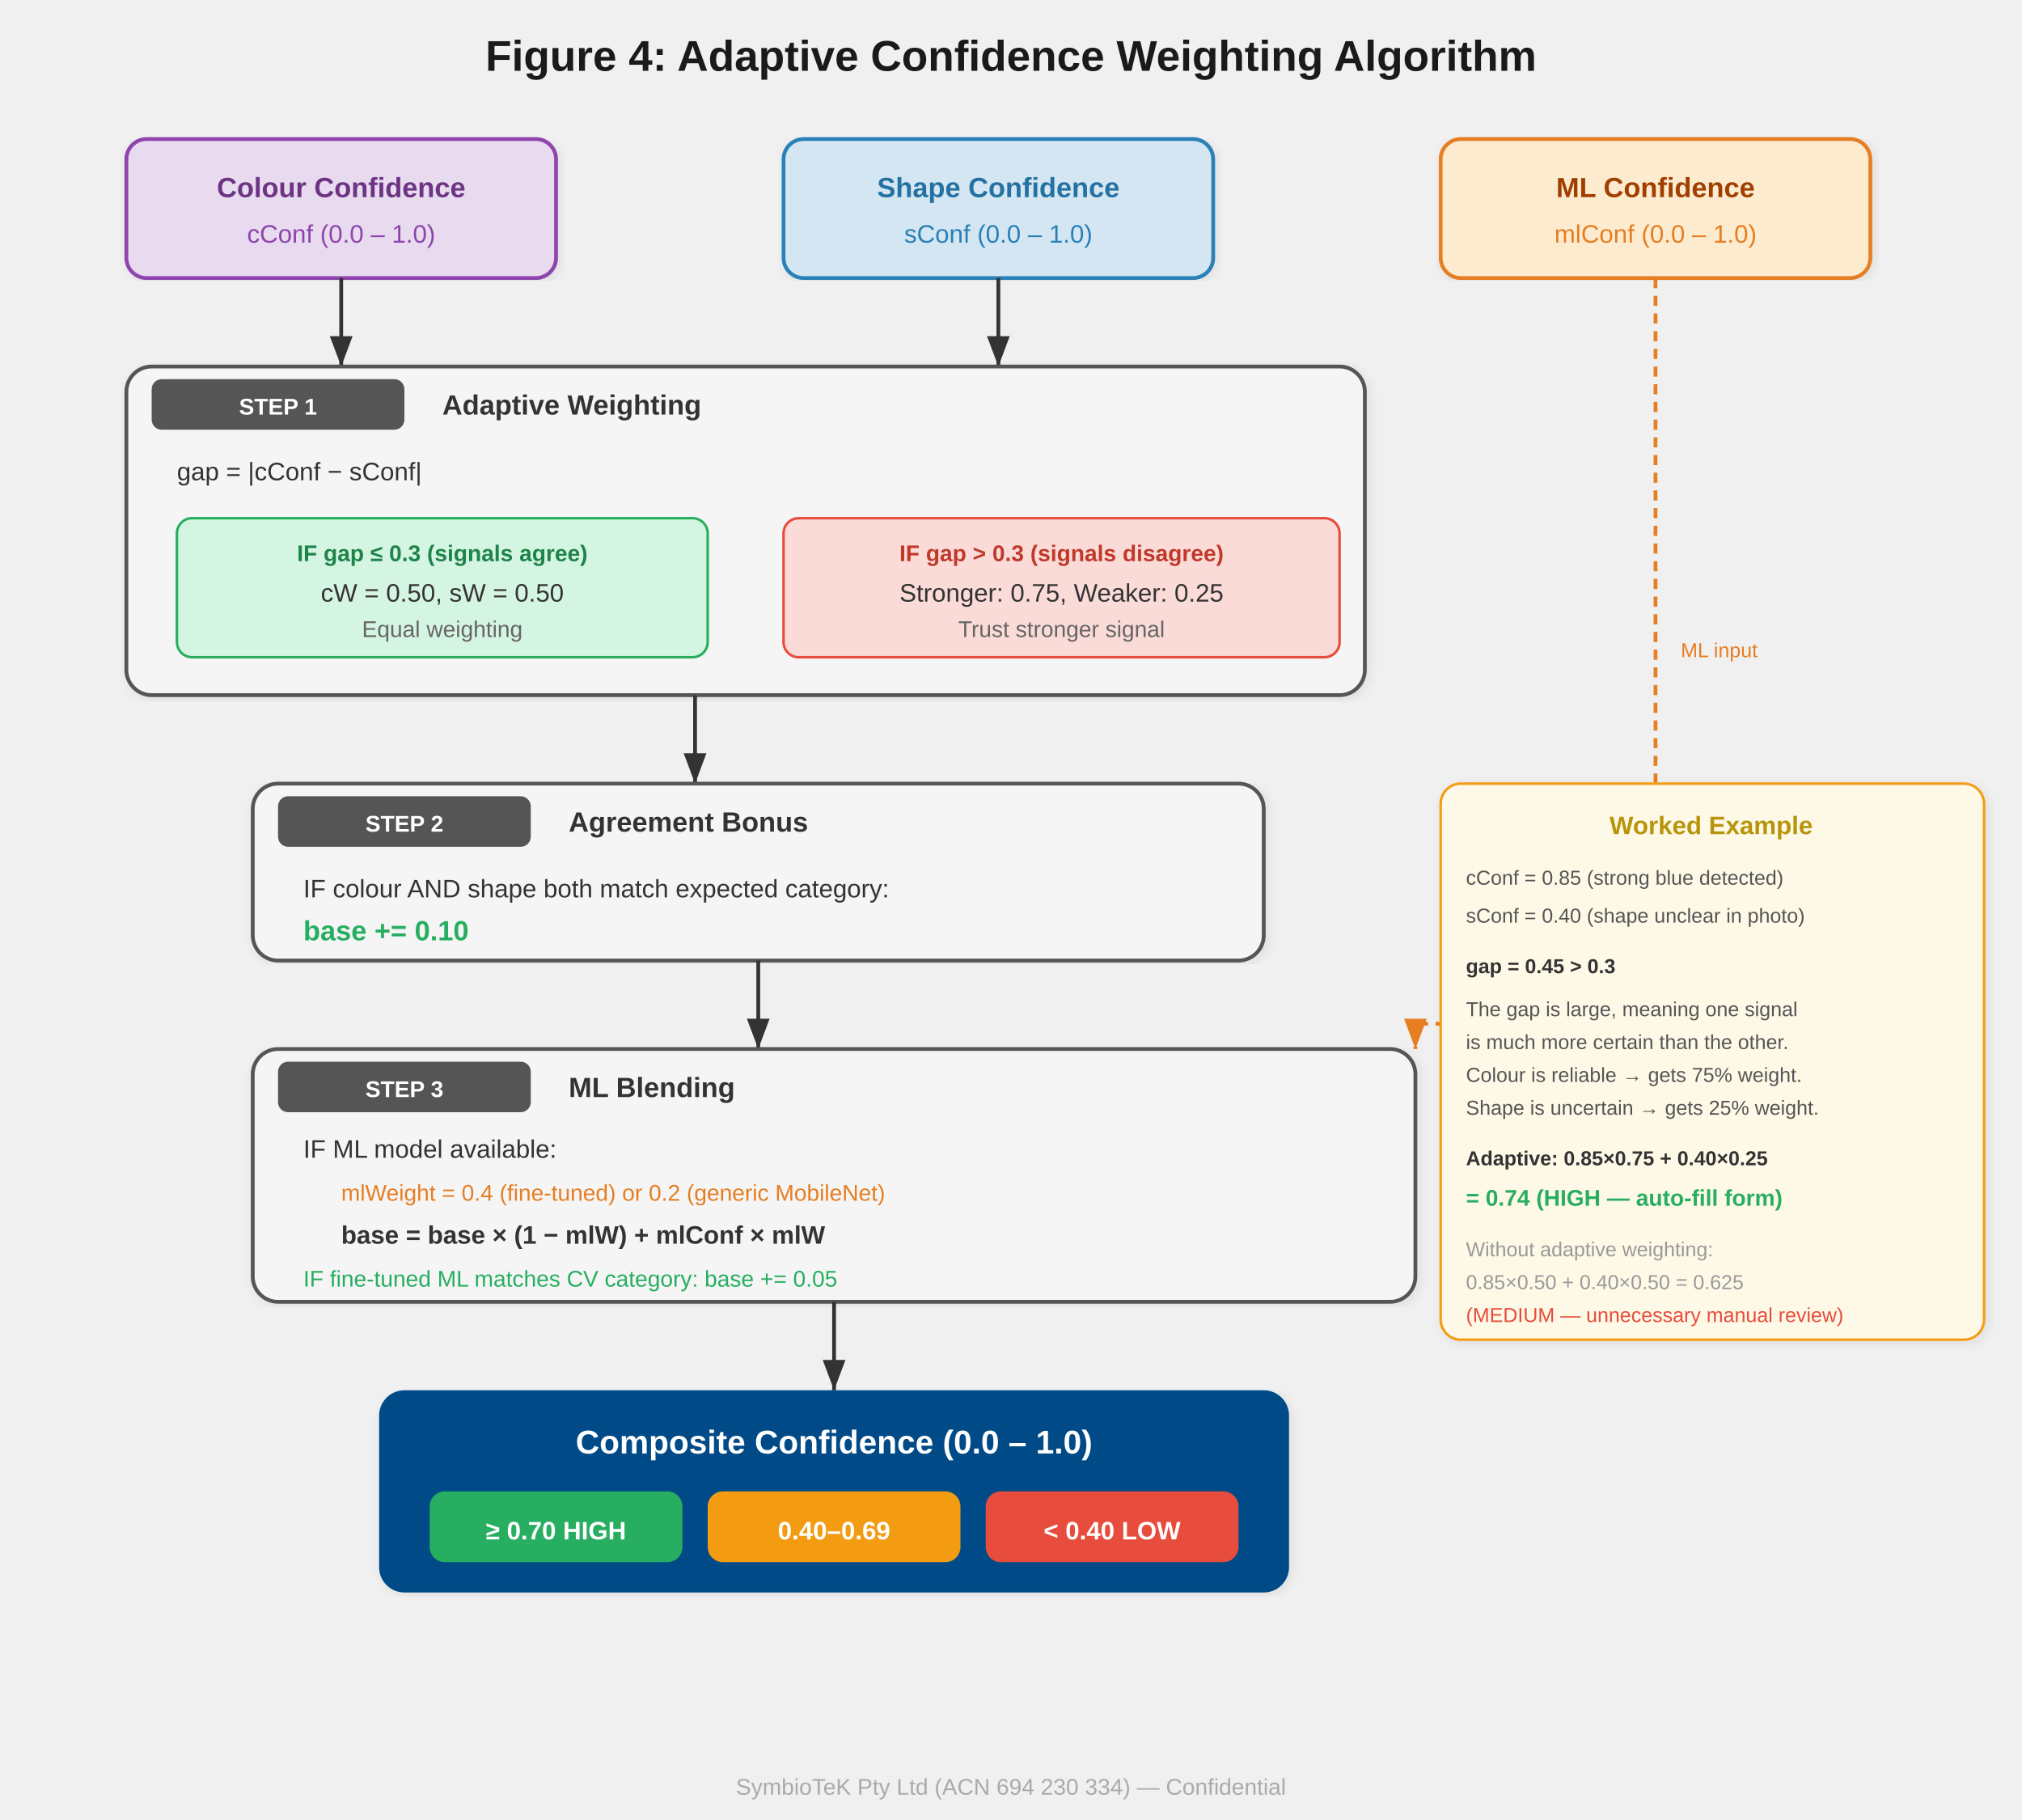
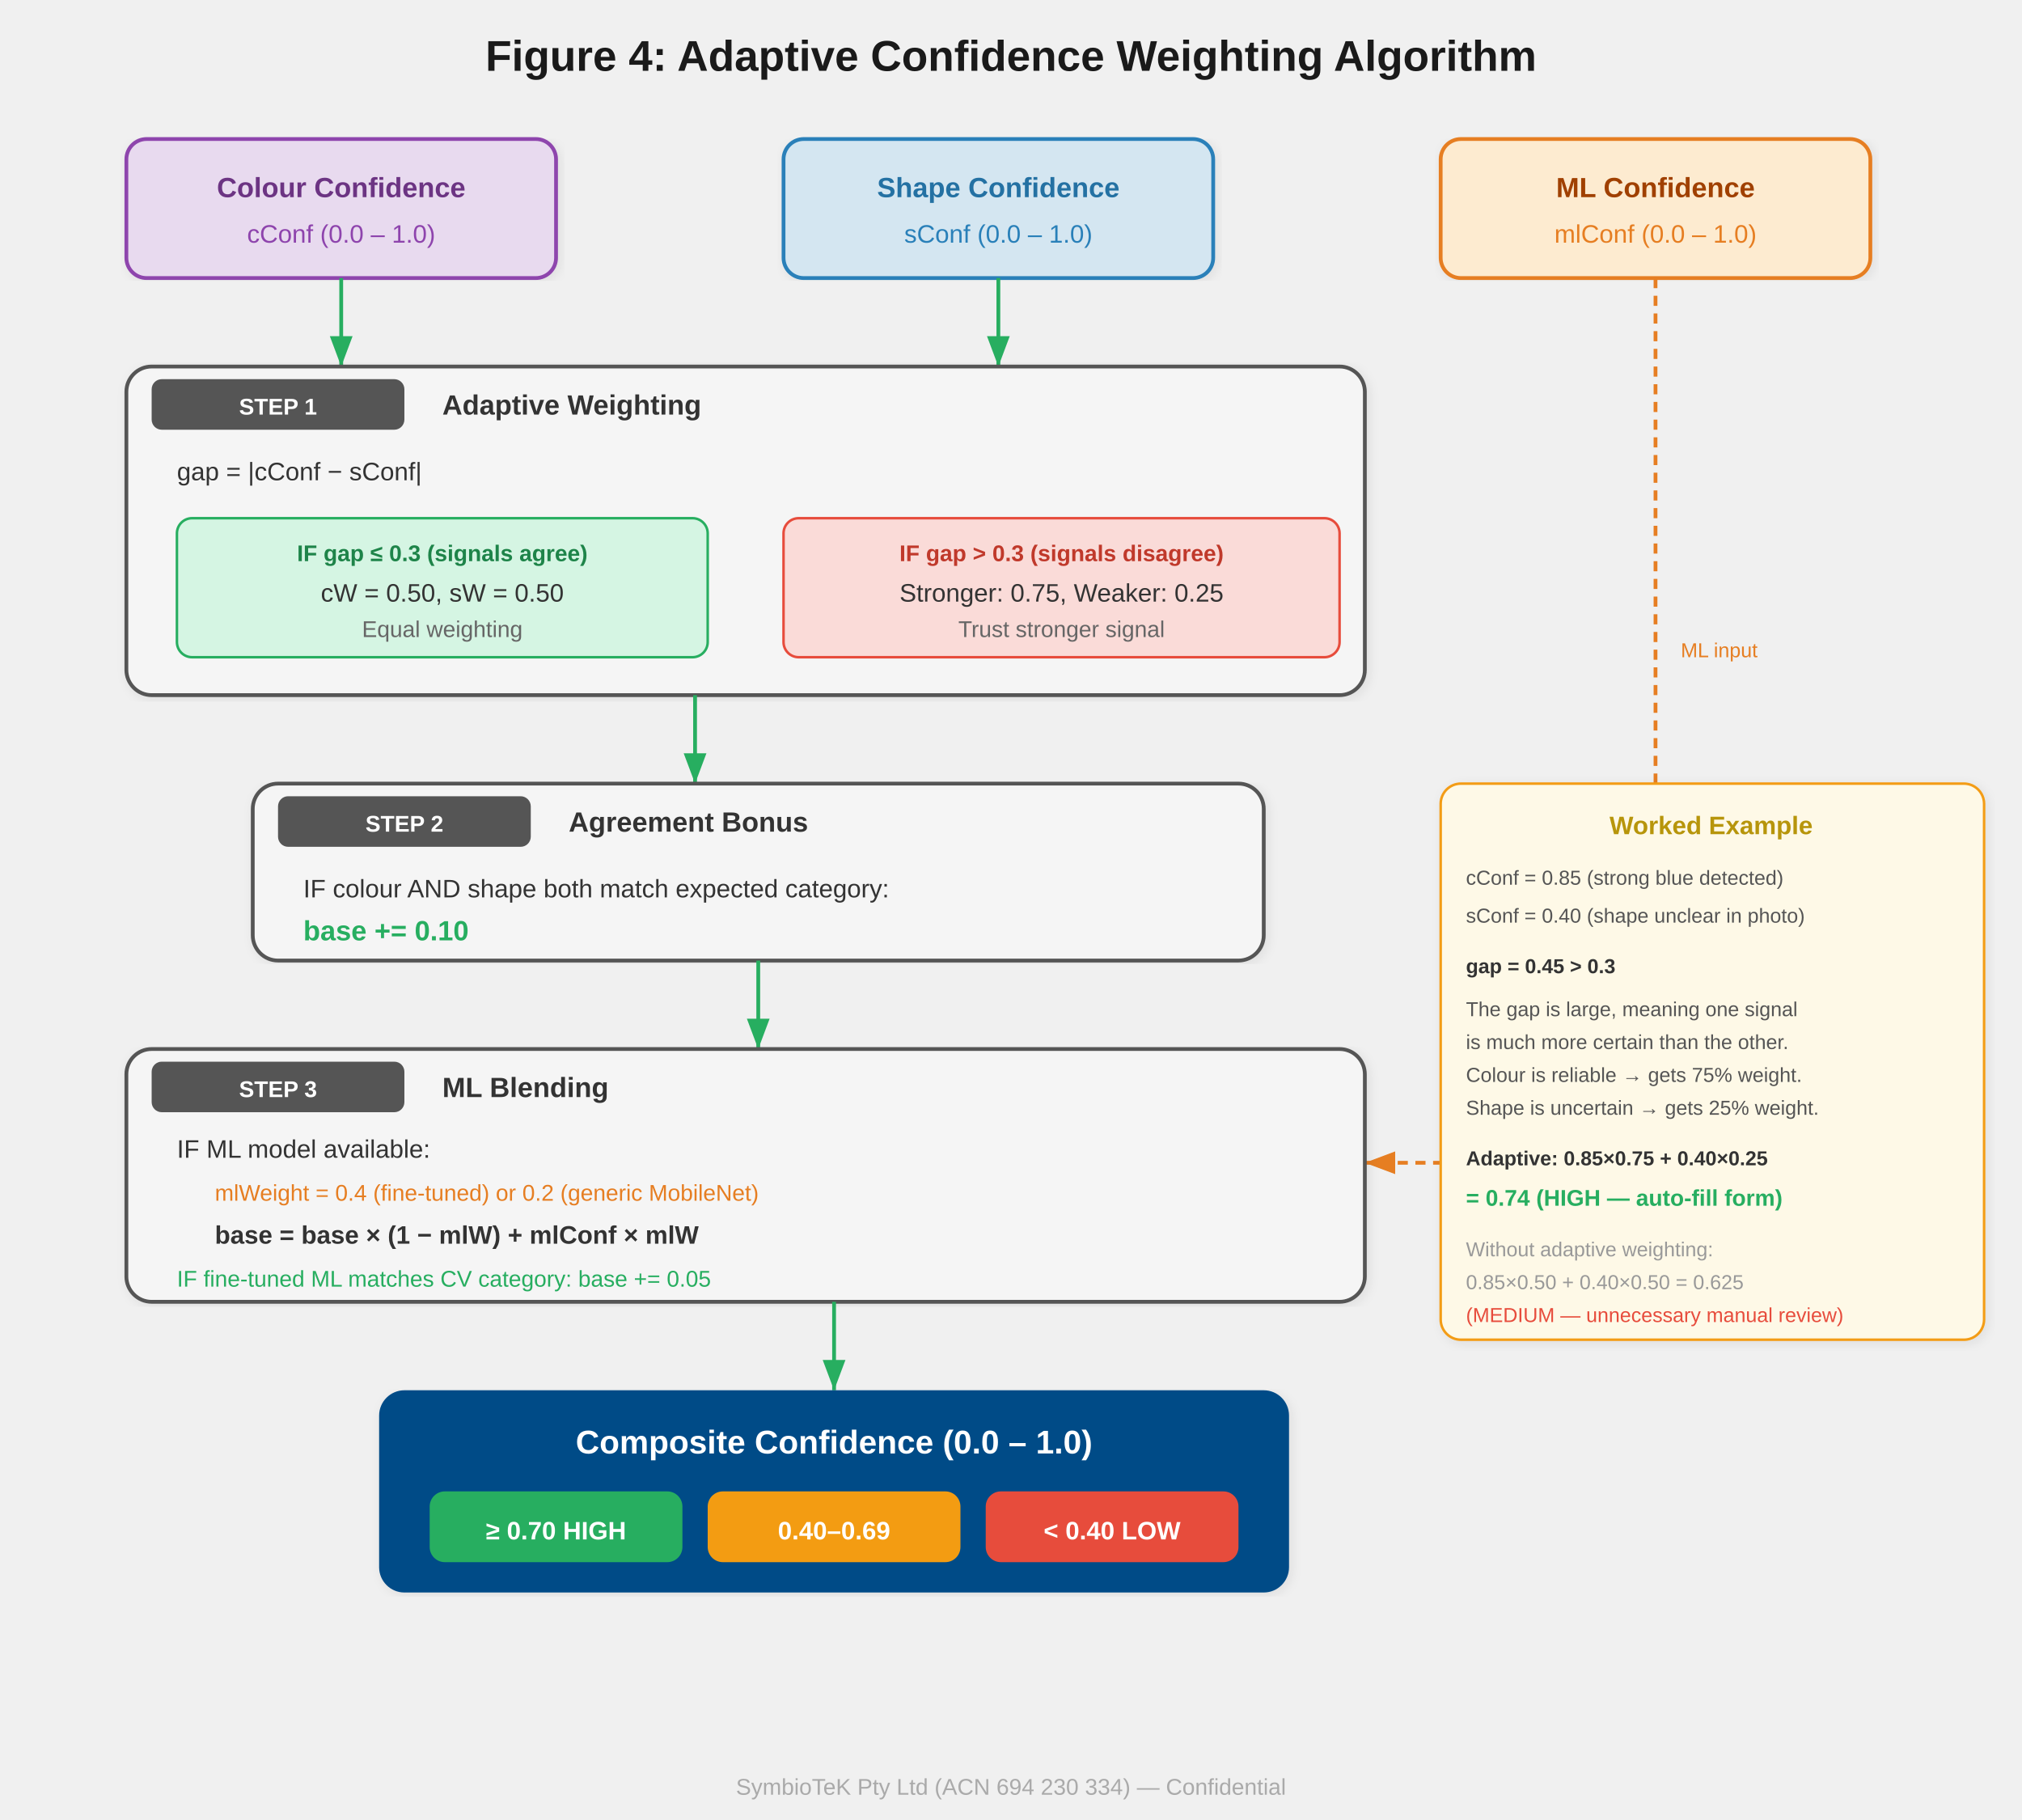
<svg xmlns="http://www.w3.org/2000/svg" viewBox="0 0 800 720" font-family="'Segoe UI', Arial, sans-serif">
  <defs>
    <marker id="ar" markerWidth="8" markerHeight="6" refX="8" refY="3" orient="auto">
-       <path d="M0,0 L8,3 L0,6" fill="#333" />
+       <path d="M0,0 L8,3 L0,6" fill="#27AE60" />
    </marker>
    <marker id="arO" markerWidth="8" markerHeight="6" refX="8" refY="3" orient="auto">
      <path d="M0,0 L8,3 L0,6" fill="#E67E22" />
    </marker>
    <filter id="sh" x="-2%" y="-2%" width="104%" height="104%">
      <feDropShadow dx="1" dy="1" stdDeviation="2" flood-opacity="0.08" />
    </filter>
  </defs>
  <text x="400" y="28" text-anchor="middle" font-size="17" font-weight="700" fill="#1a1a1a">Figure 4: Adaptive Confidence Weighting Algorithm</text>
  <rect x="50" y="55" width="170" height="55" rx="8" fill="#E8DAEF" stroke="#8E44AD" stroke-width="1.5" filter="url(#sh)" />
  <text x="135" y="78" text-anchor="middle" font-size="11" font-weight="600" fill="#6C3483">Colour Confidence</text>
  <text x="135" y="96" text-anchor="middle" font-size="10" fill="#8E44AD">cConf (0.0 – 1.0)</text>
  <rect x="310" y="55" width="170" height="55" rx="8" fill="#D4E6F1" stroke="#2980B9" stroke-width="1.5" filter="url(#sh)" />
  <text x="395" y="78" text-anchor="middle" font-size="11" font-weight="600" fill="#2471A3">Shape Confidence</text>
  <text x="395" y="96" text-anchor="middle" font-size="10" fill="#2980B9">sConf (0.0 – 1.0)</text>
  <rect x="570" y="55" width="170" height="55" rx="8" fill="#FDEBD0" stroke="#E67E22" stroke-width="1.5" filter="url(#sh)" />
  <text x="655" y="78" text-anchor="middle" font-size="11" font-weight="600" fill="#A04000">ML Confidence</text>
  <text x="655" y="96" text-anchor="middle" font-size="10" fill="#E67E22">mlConf (0.0 – 1.0)</text>
-   <line x1="135" y1="110" x2="135" y2="145" stroke="#333" stroke-width="1.5" marker-end="url(#ar)" />
-   <line x1="395" y1="110" x2="395" y2="145" stroke="#333" stroke-width="1.5" marker-end="url(#ar)" />
+   <line x1="135" y1="110" x2="135" y2="145" stroke="#27AE60" stroke-width="1.5" marker-end="url(#ar)" />
+   <line x1="395" y1="110" x2="395" y2="145" stroke="#27AE60" stroke-width="1.5" marker-end="url(#ar)" />
  <rect x="50" y="145" width="490" height="130" rx="10" fill="#F5F5F5" stroke="#555" stroke-width="1.5" filter="url(#sh)" />
  <rect x="60" y="150" width="100" height="20" rx="4" fill="#555" />
  <text x="110" y="164" text-anchor="middle" font-size="9" font-weight="700" fill="#fff">STEP 1</text>
  <text x="175" y="164" font-size="11" font-weight="600" fill="#333">Adaptive Weighting</text>
  <text x="70" y="190" font-size="10" fill="#333">gap = |cConf − sConf|</text>
  <rect x="70" y="205" width="210" height="55" rx="6" fill="#D5F5E3" stroke="#27AE60" stroke-width="1" />
  <text x="175" y="222" text-anchor="middle" font-size="9" font-weight="600" fill="#1E8449">IF gap ≤ 0.3 (signals agree)</text>
  <text x="175" y="238" text-anchor="middle" font-size="10" fill="#333">cW = 0.50, sW = 0.50</text>
  <text x="175" y="252" text-anchor="middle" font-size="9" fill="#666">Equal weighting</text>
  <rect x="310" y="205" width="220" height="55" rx="6" fill="#FADBD8" stroke="#E74C3C" stroke-width="1" />
  <text x="420" y="222" text-anchor="middle" font-size="9" font-weight="600" fill="#C0392B">IF gap &gt; 0.3 (signals disagree)</text>
  <text x="420" y="238" text-anchor="middle" font-size="10" fill="#333">Stronger: 0.75, Weaker: 0.25</text>
  <text x="420" y="252" text-anchor="middle" font-size="9" fill="#666">Trust stronger signal</text>
-   <line x1="275" y1="275" x2="275" y2="310" stroke="#333" stroke-width="1.5" marker-end="url(#ar)" />
+   <line x1="275" y1="275" x2="275" y2="310" stroke="#27AE60" stroke-width="1.5" marker-end="url(#ar)" />
  <rect x="100" y="310" width="400" height="70" rx="10" fill="#F5F5F5" stroke="#555" stroke-width="1.5" filter="url(#sh)" />
  <rect x="110" y="315" width="100" height="20" rx="4" fill="#555" />
  <text x="160" y="329" text-anchor="middle" font-size="9" font-weight="700" fill="#fff">STEP 2</text>
  <text x="225" y="329" font-size="11" font-weight="600" fill="#333">Agreement Bonus</text>
  <text x="120" y="355" font-size="10" fill="#333">IF colour AND shape both match expected category:</text>
  <text x="120" y="372" font-size="11" font-weight="700" fill="#27AE60">    base += 0.10</text>
-   <line x1="300" y1="380" x2="300" y2="415" stroke="#333" stroke-width="1.5" marker-end="url(#ar)" />
-   <path d="M655,110 L655,405 L560,405 L560,415" stroke="#E67E22" stroke-width="1.5" fill="none" stroke-dasharray="4,3" marker-end="url(#arO)" />
+   <line x1="300" y1="380" x2="300" y2="415" stroke="#27AE60" stroke-width="1.5" marker-end="url(#ar)" />
+   <path d="M655,110 L655,460 L540,460" stroke="#E67E22" stroke-width="1.5" fill="none" stroke-dasharray="4,3" marker-end="url(#arO)" />
  <text x="665" y="260" font-size="8" fill="#E67E22">ML input</text>
-   <rect x="100" y="415" width="460" height="100" rx="10" fill="#F5F5F5" stroke="#555" stroke-width="1.5" filter="url(#sh)" />
-   <rect x="110" y="420" width="100" height="20" rx="4" fill="#555" />
-   <text x="160" y="434" text-anchor="middle" font-size="9" font-weight="700" fill="#fff">STEP 3</text>
-   <text x="225" y="434" font-size="11" font-weight="600" fill="#333">ML Blending</text>
-   <text x="120" y="458" font-size="10" fill="#333">IF ML model available:</text>
-   <text x="135" y="475" font-size="9" fill="#E67E22">mlWeight = 0.4 (fine-tuned) or 0.2 (generic MobileNet)</text>
-   <text x="135" y="492" font-size="10" font-weight="600" fill="#333">base = base × (1 − mlW) + mlConf × mlW</text>
-   <text x="120" y="509" font-size="9" fill="#27AE60">IF fine-tuned ML matches CV category: base += 0.05</text>
-   <line x1="330" y1="515" x2="330" y2="550" stroke="#333" stroke-width="1.5" marker-end="url(#ar)" />
+   <rect x="50" y="415" width="490" height="100" rx="10" fill="#F5F5F5" stroke="#555" stroke-width="1.5" filter="url(#sh)" />
+   <rect x="60" y="420" width="100" height="20" rx="4" fill="#555" />
+   <text x="110" y="434" text-anchor="middle" font-size="9" font-weight="700" fill="#fff">STEP 3</text>
+   <text x="175" y="434" font-size="11" font-weight="600" fill="#333">ML Blending</text>
+   <text x="70" y="458" font-size="10" fill="#333">IF ML model available:</text>
+   <text x="85" y="475" font-size="9" fill="#E67E22">mlWeight = 0.4 (fine-tuned) or 0.2 (generic MobileNet)</text>
+   <text x="85" y="492" font-size="10" font-weight="600" fill="#333">base = base × (1 − mlW) + mlConf × mlW</text>
+   <text x="70" y="509" font-size="9" fill="#27AE60">IF fine-tuned ML matches CV category: base += 0.05</text>
+   <line x1="330" y1="515" x2="330" y2="550" stroke="#27AE60" stroke-width="1.5" marker-end="url(#ar)" />
  <rect x="150" y="550" width="360" height="80" rx="10" fill="#004B87" filter="url(#sh)" />
  <text x="330" y="575" text-anchor="middle" font-size="13" font-weight="700" fill="#fff">Composite Confidence (0.0 – 1.0)</text>
  <rect x="170" y="590" width="100" height="28" rx="6" fill="#27AE60" />
  <text x="220" y="609" text-anchor="middle" font-size="10" font-weight="700" fill="#fff">≥ 0.70 HIGH</text>
  <rect x="280" y="590" width="100" height="28" rx="6" fill="#F39C12" />
  <text x="330" y="609" text-anchor="middle" font-size="10" font-weight="700" fill="#fff">0.40–0.69</text>
  <rect x="390" y="590" width="100" height="28" rx="6" fill="#E74C3C" />
  <text x="440" y="609" text-anchor="middle" font-size="10" font-weight="700" fill="#fff">&lt; 0.40 LOW</text>
  <rect x="570" y="310" width="215" height="220" rx="8" fill="#FEF9E7" stroke="#F39C12" stroke-width="1" filter="url(#sh)" />
  <text x="677" y="330" text-anchor="middle" font-size="10" font-weight="700" fill="#B7950B">Worked Example</text>
  <text x="580" y="350" font-size="8" fill="#555">cConf = 0.85 (strong blue detected)</text>
  <text x="580" y="365" font-size="8" fill="#555">sConf = 0.40 (shape unclear in photo)</text>
  <text x="580" y="385" font-size="8" font-weight="600" fill="#333">gap = 0.45 &gt; 0.3</text>
  <text x="580" y="402" font-size="8" fill="#555">The gap is large, meaning one signal</text>
  <text x="580" y="415" font-size="8" fill="#555">is much more certain than the other.</text>
  <text x="580" y="428" font-size="8" fill="#555">Colour is reliable → gets 75% weight.</text>
  <text x="580" y="441" font-size="8" fill="#555">Shape is uncertain → gets 25% weight.</text>
  <text x="580" y="461" font-size="8" font-weight="600" fill="#333">Adaptive:  0.85×0.75 + 0.40×0.25</text>
  <text x="580" y="477" font-size="9" font-weight="700" fill="#27AE60">= 0.74 (HIGH — auto-fill form)</text>
  <text x="580" y="497" font-size="8" fill="#999">Without adaptive weighting:</text>
  <text x="580" y="510" font-size="8" fill="#999">0.85×0.50 + 0.40×0.50 = 0.625</text>
  <text x="580" y="523" font-size="8" fill="#E74C3C">(MEDIUM — unnecessary manual review)</text>
  <text x="400" y="710" text-anchor="middle" font-size="9" fill="#aaa">SymbioTeK Pty Ltd (ACN 694 230 334) — Confidential</text>
</svg>
